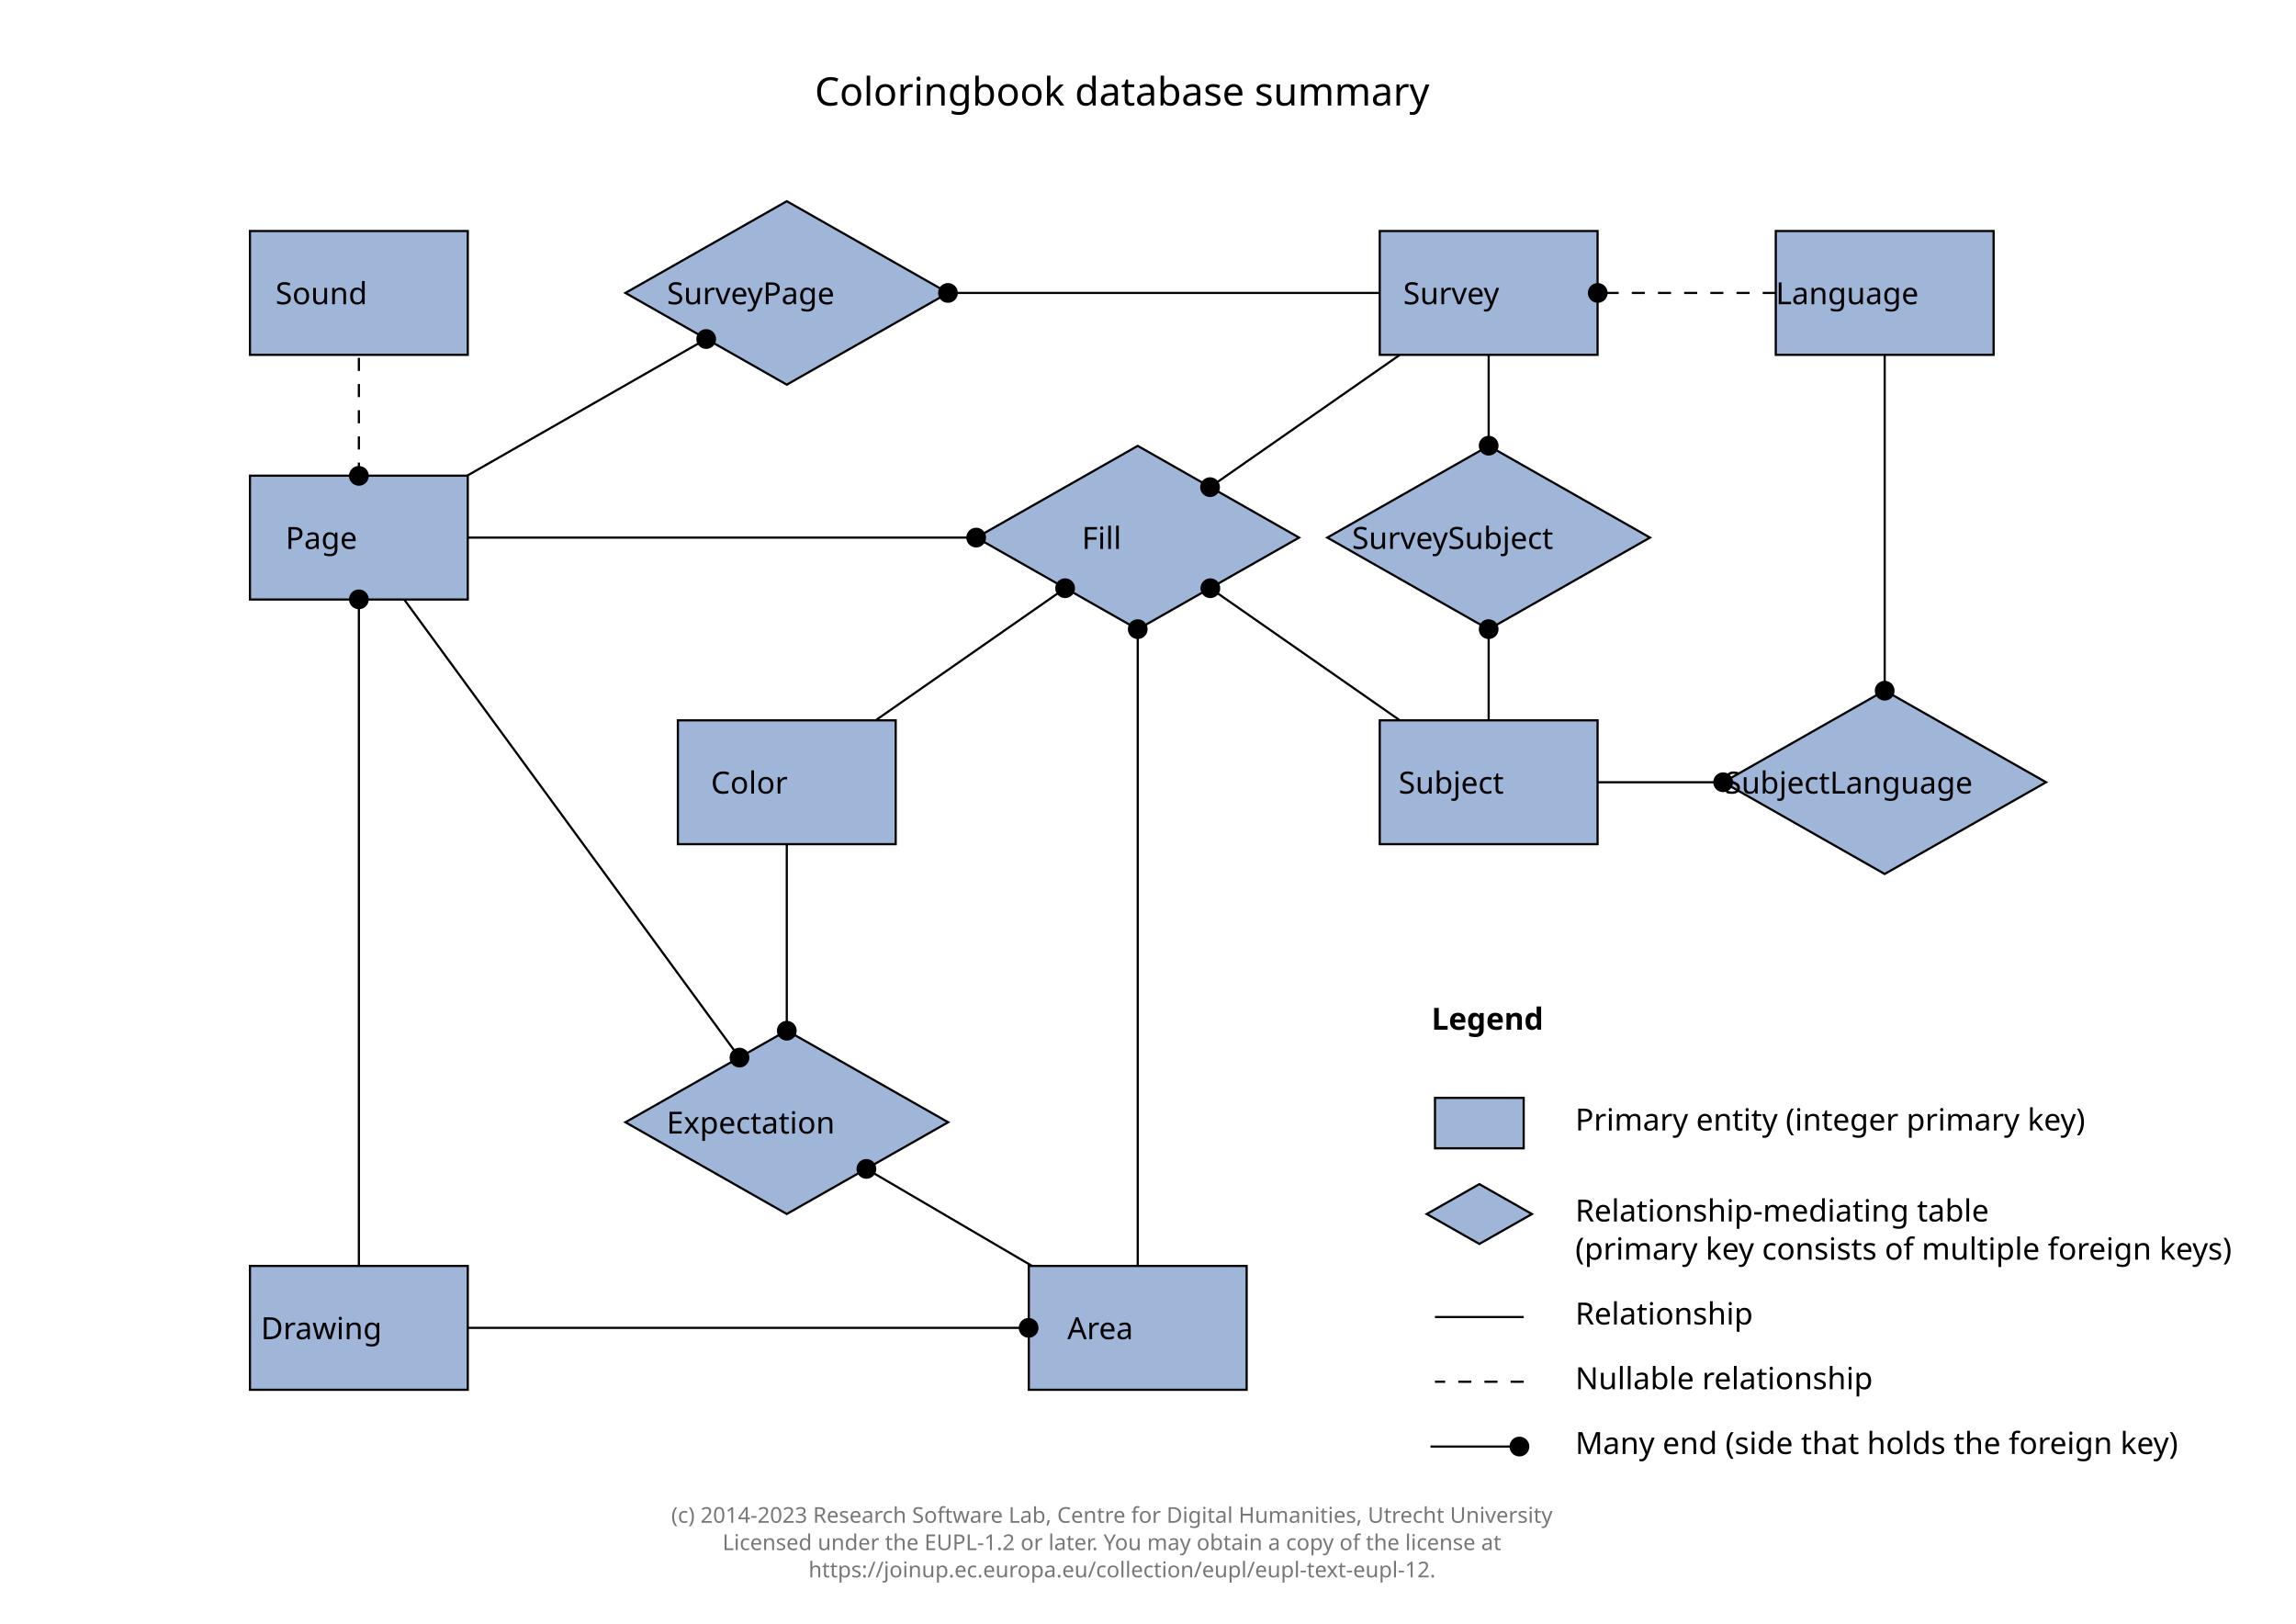
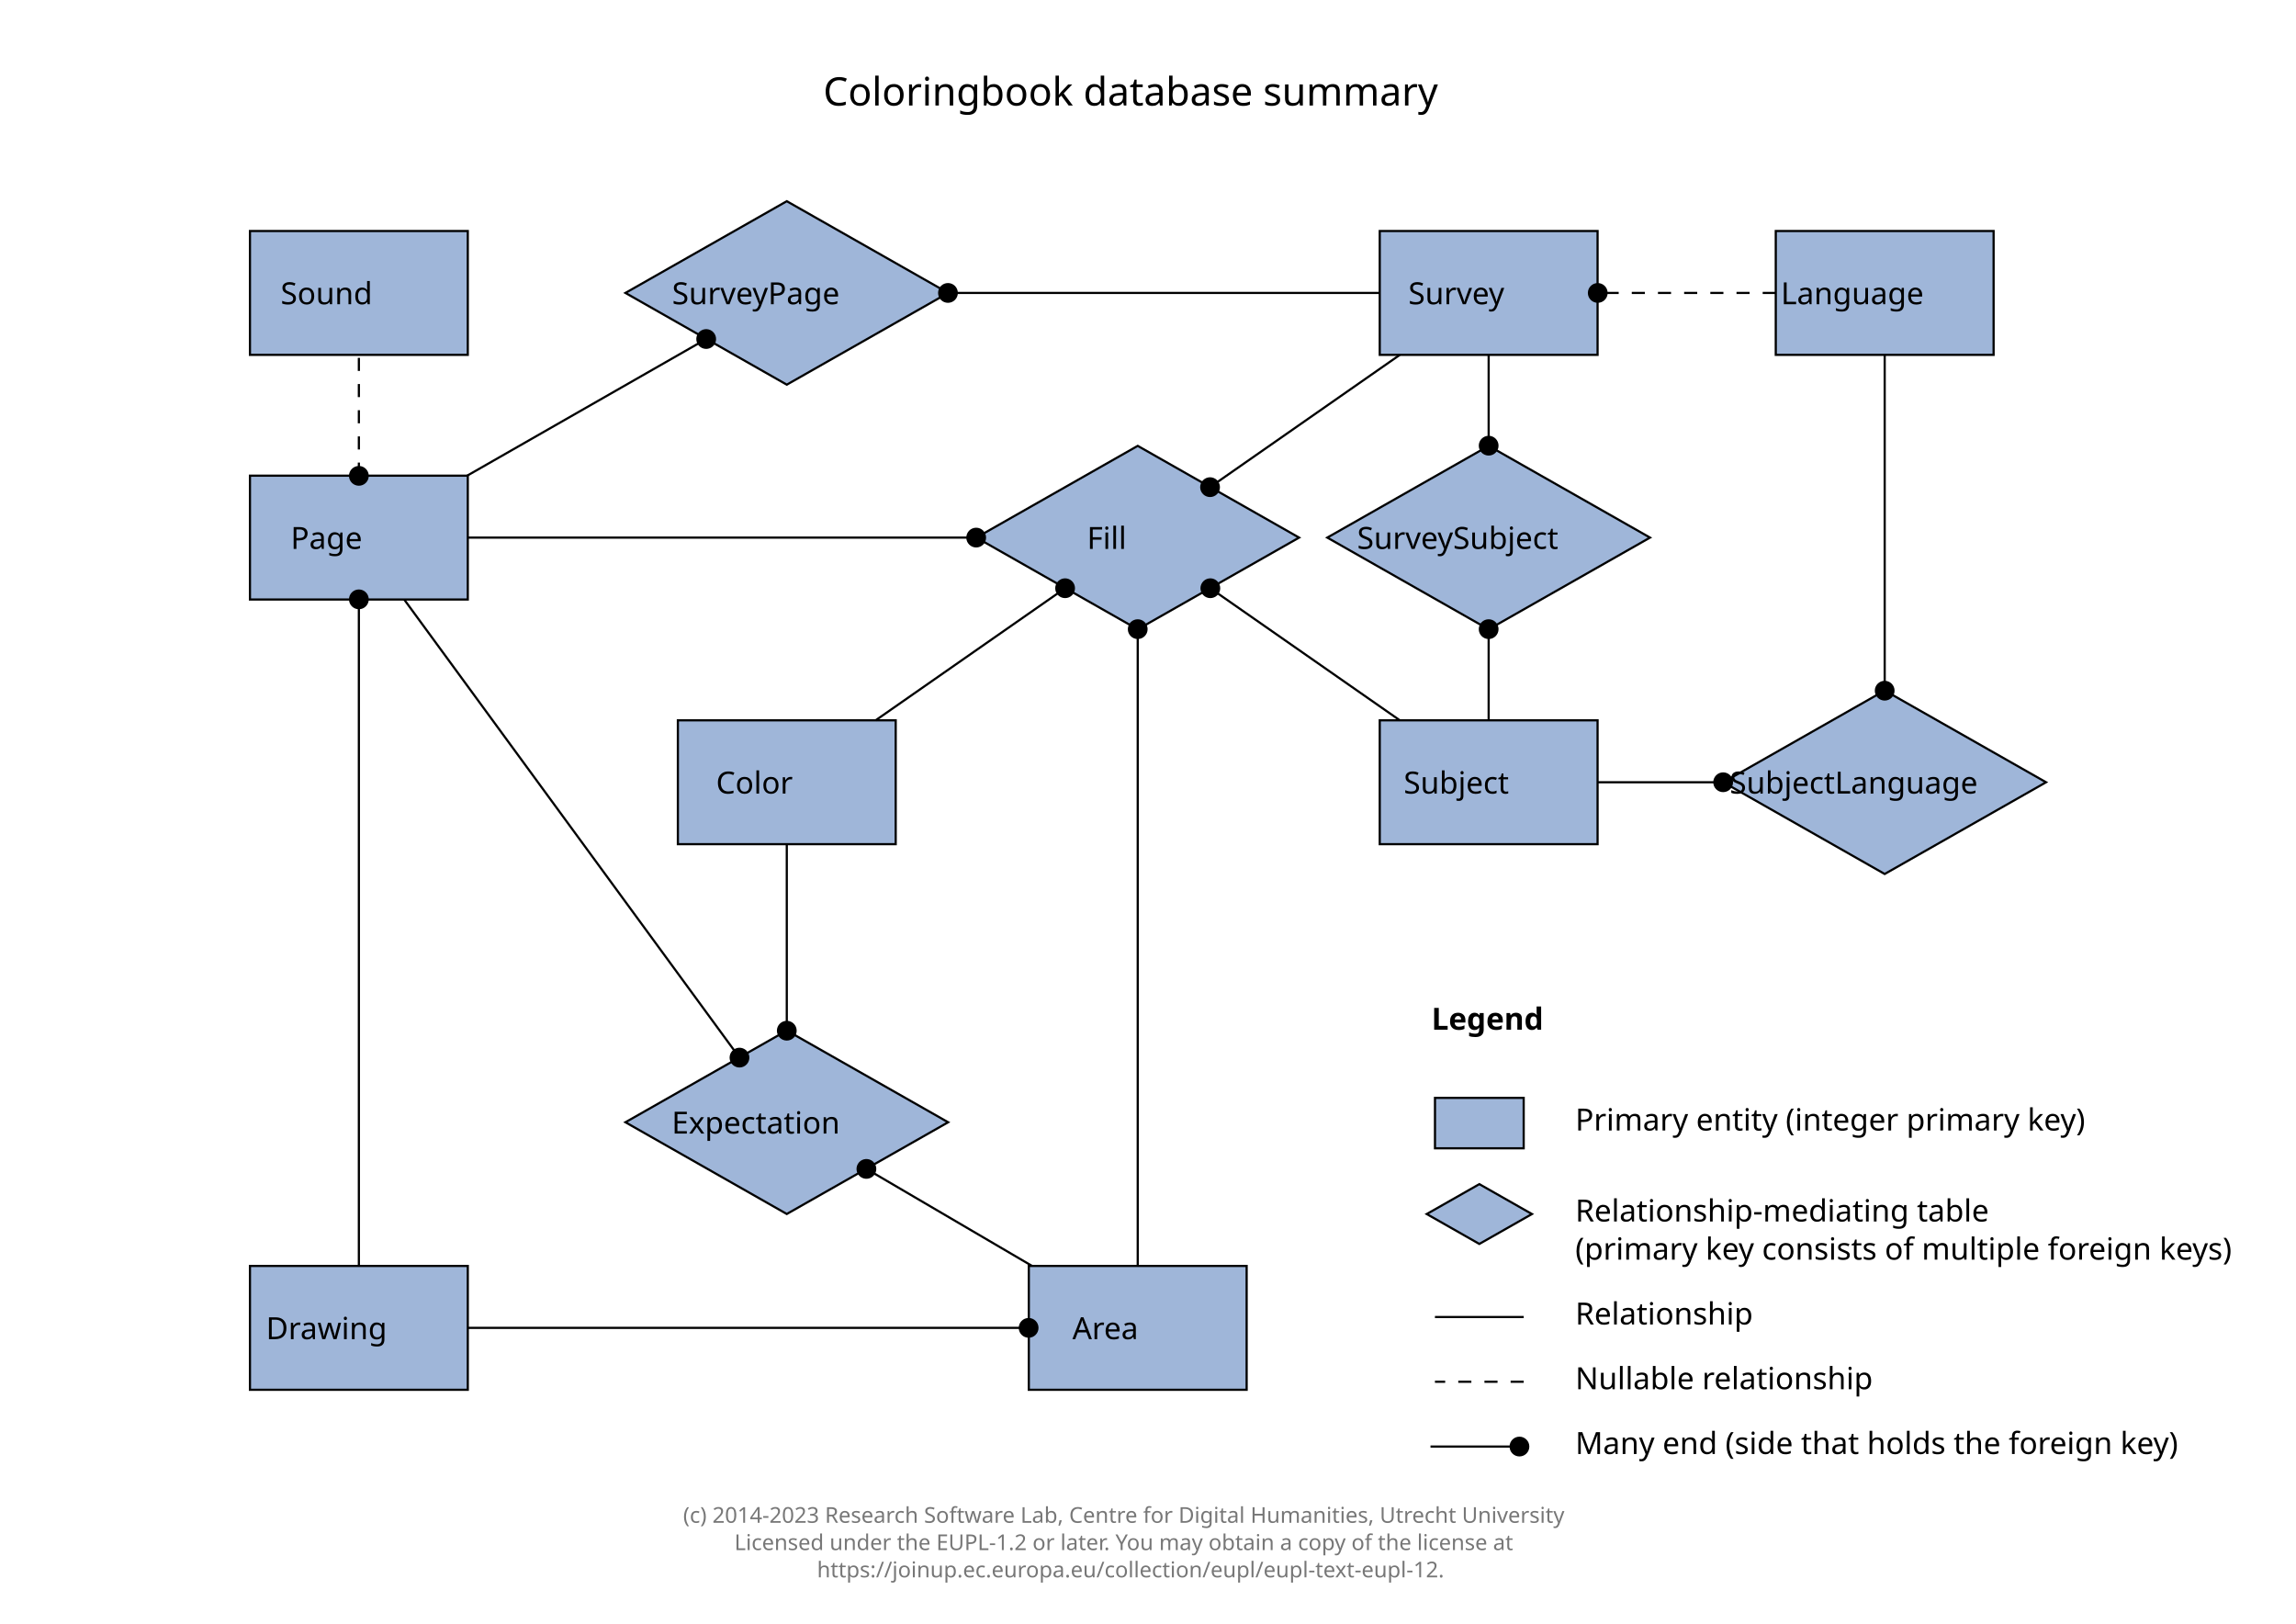
<svg xmlns="http://www.w3.org/2000/svg" width="1052.362" height="744.094" id="svg2" version="1.1">
  <defs id="defs4">
    <marker orient="auto" refY="0.0" refX="0.0" id="DotL" style="overflow:visible">
      <path id="path4198" d="M -2.5,-1.0 C -2.5,1.76 -4.74,4.0 -7.5,4.0 C -10.26,4.0 -12.5,1.76 -12.5,-1.0 C -12.5,-3.76 -10.26,-6.0 -7.5,-6.0 C -4.74,-6.0 -2.5,-3.76 -2.5,-1.0 z " style="fill-rule:evenodd;stroke:#000000;stroke-width:1.0pt" transform="scale(0.8) translate(7.4, 1)" />
    </marker>
  </defs>
  <g id="layer1" transform="translate(0,-308.2677)">
    <g id="g3759" transform="translate(-215.4511,-62.00787)">
      <rect transform="translate(0,308.2677)" y="83.027" x="77.773" height="56.753" width="99.843" id="rect2985" style="fill:#9fb6d9;fill-opacity:1;stroke:#000000;stroke-opacity:1" />
-       <text id="text3755" y="424.852" x="126.896" style="font-size:14px;font-style:normal;font-variant:normal;font-weight:normal;font-stretch:normal;text-align:center;line-height:125%;letter-spacing:0px;word-spacing:0px;text-anchor:middle;fill:#000000;fill-opacity:1;stroke:none;font-family:Optima;-inkscape-font-specification:Optima" xml:space="preserve">
-         <tspan y="424.852" x="126.896" id="tspan3757">bla</tspan>
+       <text id="text3755" y="424.852" x="126.896" style="font-style:normal;font-variant:normal;font-weight:normal;font-stretch:normal;line-height:0%;font-family:Optima;-inkscape-font-specification:Optima;text-align:center;letter-spacing:0px;word-spacing:0px;text-anchor:middle;fill:#000000;fill-opacity:1;stroke:none" xml:space="preserve">
+         <tspan y="424.852" x="126.896" id="tspan3757" style="font-size:14px;line-height:1.25">bla</tspan>
      </text>
    </g>
    <g transform="translate(-370.0815,44.14119)" id="g3843">
      <path id="path3845" d="m 211.383,419.672 73.958,-42.039 73.958,42.039 -73.958,42.039 z" style="fill:#9fb6d9;fill-opacity:1;stroke:#000000;stroke-width:1px;stroke-linecap:butt;stroke-linejoin:miter;stroke-opacity:1" />
-       <text id="text3847" y="424.852" x="285.187" style="font-size:14px;font-style:normal;font-weight:normal;text-align:center;line-height:125%;letter-spacing:0px;word-spacing:0px;text-anchor:middle;fill:#000000;fill-opacity:1;stroke:none;font-family:Optima;-inkscape-font-specification:Optima" xml:space="preserve">
-         <tspan y="424.852" x="285.187" id="tspan3849">bla</tspan>
+       <text id="text3847" y="424.852" x="285.187" style="font-style:normal;font-weight:normal;line-height:0%;font-family:Optima;-inkscape-font-specification:Optima;text-align:center;letter-spacing:0px;word-spacing:0px;text-anchor:middle;fill:#000000;fill-opacity:1;stroke:none" xml:space="preserve">
+         <tspan y="424.852" x="285.187" id="tspan3849" style="font-size:14px;line-height:1.25">bla</tspan>
      </text>
    </g>
    <g id="g5487">
      <g transform="translate(554.6255,247.0796)" id="g3775">
        <rect transform="translate(0,308.2677)" y="83.027" x="77.773" height="56.753" width="99.843" id="rect3777" style="fill:#9fb6d9;fill-opacity:1;stroke:#000000;stroke-opacity:1" />
-         <text id="text3779" y="424.852" x="126.896" style="font-size:14px;font-style:normal;font-variant:normal;font-weight:normal;font-stretch:normal;text-align:center;line-height:125%;letter-spacing:0px;word-spacing:0px;text-anchor:middle;fill:#000000;fill-opacity:1;stroke:none;font-family:Optima;-inkscape-font-specification:Optima" xml:space="preserve">
-           <tspan y="424.852" x="126.896" id="tspan3781">Subject</tspan>
+         <text id="text3779" y="424.852" x="126.896" style="font-style:normal;font-variant:normal;font-weight:normal;font-stretch:normal;line-height:0%;font-family:Optima;-inkscape-font-specification:Optima;text-align:center;letter-spacing:0px;word-spacing:0px;text-anchor:middle;fill:#000000;fill-opacity:1;stroke:none" xml:space="preserve">
+           <tspan y="424.852" x="126.896" id="tspan3781" style="font-size:14px;line-height:1.25">Subject</tspan>
        </text>
      </g>
      <g transform="translate(736.145,22.83929)" id="g3783">
        <rect transform="translate(0,308.2677)" y="83.027" x="77.773" height="56.753" width="99.843" id="rect3785" style="fill:#9fb6d9;fill-opacity:1;stroke:#000000;stroke-opacity:1" />
-         <text id="text3787" y="424.852" x="126.896" style="font-size:14px;font-style:normal;font-variant:normal;font-weight:normal;font-stretch:normal;text-align:center;line-height:125%;letter-spacing:0px;word-spacing:0px;text-anchor:middle;fill:#000000;fill-opacity:1;stroke:none;font-family:Optima;-inkscape-font-specification:Optima" xml:space="preserve">
-           <tspan y="424.852" x="126.896" id="tspan3789">Language</tspan>
+         <text id="text3787" y="424.852" x="126.896" style="font-style:normal;font-variant:normal;font-weight:normal;font-stretch:normal;line-height:0%;font-family:Optima;-inkscape-font-specification:Optima;text-align:center;letter-spacing:0px;word-spacing:0px;text-anchor:middle;fill:#000000;fill-opacity:1;stroke:none" xml:space="preserve">
+           <tspan y="424.852" x="126.896" id="tspan3789" style="font-size:14px;line-height:1.25">Language</tspan>
        </text>
      </g>
      <g transform="translate(578.4979,247.0796)" id="g3791">
        <path id="path3793" d="m 211.383,419.672 73.958,-42.039 73.958,42.039 -73.958,42.039 z" style="fill:#9fb6d9;fill-opacity:1;stroke:#000000;stroke-width:1px;stroke-linecap:butt;stroke-linejoin:miter;stroke-opacity:1" />
-         <text id="text3795" y="424.852" x="285.187" style="font-size:14px;font-style:normal;font-weight:normal;text-align:center;line-height:125%;letter-spacing:0px;word-spacing:0px;text-anchor:middle;fill:#000000;fill-opacity:1;stroke:none;font-family:Optima;-inkscape-font-specification:Optima" xml:space="preserve">
-           <tspan y="424.852" x="285.187" id="tspan3797">SubjectLanguage</tspan>
+         <text id="text3795" y="424.852" x="285.187" style="font-style:normal;font-weight:normal;line-height:0%;font-family:Optima;-inkscape-font-specification:Optima;text-align:center;letter-spacing:0px;word-spacing:0px;text-anchor:middle;fill:#000000;fill-opacity:1;stroke:none" xml:space="preserve">
+           <tspan y="424.852" x="285.187" id="tspan3797" style="font-size:14px;line-height:1.25">SubjectLanguage</tspan>
        </text>
      </g>
      <path id="path3799" d="m 732.241,666.751 57.64,0" style="fill:none;stroke:#000000;stroke-width:1px;stroke-linecap:butt;stroke-linejoin:miter;stroke-opacity:1;marker-start:none;marker-end:url(#DotL)" />
      <path id="path3801" d="m 863.839,624.712 0,-153.825" style="fill:none;stroke:#000000;stroke-width:1px;stroke-linecap:butt;stroke-linejoin:miter;stroke-opacity:1;marker-start:url(#DotL)" />
      <g id="g3803" transform="translate(36.79246,497.114)">
        <rect transform="translate(0,308.2677)" y="83.027" x="77.773" height="56.753" width="99.843" id="rect3805" style="fill:#9fb6d9;fill-opacity:1;stroke:#000000;stroke-opacity:1" />
-         <text id="text3807" y="424.852" x="126.896" style="font-size:14px;font-style:normal;font-variant:normal;font-weight:normal;font-stretch:normal;text-align:center;line-height:125%;letter-spacing:0px;word-spacing:0px;text-anchor:middle;fill:#000000;fill-opacity:1;stroke:none;font-family:Optima;-inkscape-font-specification:Optima" xml:space="preserve">
-           <tspan y="424.852" x="126.896" id="tspan3809">Drawing</tspan>
+         <text id="text3807" y="424.852" x="126.896" style="font-style:normal;font-variant:normal;font-weight:normal;font-stretch:normal;line-height:0%;font-family:Optima;-inkscape-font-specification:Optima;text-align:center;letter-spacing:0px;word-spacing:0px;text-anchor:middle;fill:#000000;fill-opacity:1;stroke:none" xml:space="preserve">
+           <tspan y="424.852" x="126.896" id="tspan3809" style="font-size:14px;line-height:1.25">Drawing</tspan>
        </text>
      </g>
      <g id="g3811" transform="translate(393.7764,497.114)">
        <rect transform="translate(0,308.2677)" y="83.027" x="77.773" height="56.753" width="99.843" id="rect3813" style="fill:#9fb6d9;fill-opacity:1;stroke:#000000;stroke-opacity:1" />
-         <text id="text3815" y="424.852" x="126.896" style="font-size:14px;font-style:normal;font-variant:normal;font-weight:normal;font-stretch:normal;text-align:center;line-height:125%;letter-spacing:0px;word-spacing:0px;text-anchor:middle;fill:#000000;fill-opacity:1;stroke:none;font-family:Optima;-inkscape-font-specification:Optima" xml:space="preserve">
-           <tspan y="424.852" x="126.896" id="tspan3817">Area</tspan>
+         <text id="text3815" y="424.852" x="126.896" style="font-style:normal;font-variant:normal;font-weight:normal;font-stretch:normal;line-height:0%;font-family:Optima;-inkscape-font-specification:Optima;text-align:center;letter-spacing:0px;word-spacing:0px;text-anchor:middle;fill:#000000;fill-opacity:1;stroke:none" xml:space="preserve">
+           <tspan y="424.852" x="126.896" id="tspan3817" style="font-size:14px;line-height:1.25">Area</tspan>
        </text>
      </g>
      <g id="g3819" transform="translate(36.79246,22.8393)">
        <rect transform="translate(0,308.2677)" y="83.027" x="77.773" height="56.753" width="99.843" id="rect3821" style="fill:#9fb6d9;fill-opacity:1;stroke:#000000;stroke-opacity:1" />
-         <text id="text3823" y="424.852" x="126.896" style="font-size:14px;font-style:normal;font-variant:normal;font-weight:normal;font-stretch:normal;text-align:center;line-height:125%;letter-spacing:0px;word-spacing:0px;text-anchor:middle;fill:#000000;fill-opacity:1;stroke:none;font-family:Optima;-inkscape-font-specification:Optima" xml:space="preserve">
-           <tspan y="424.852" x="126.896" id="tspan3825">Sound</tspan>
+         <text id="text3823" y="424.852" x="126.896" style="font-style:normal;font-variant:normal;font-weight:normal;font-stretch:normal;line-height:0%;font-family:Optima;-inkscape-font-specification:Optima;text-align:center;letter-spacing:0px;word-spacing:0px;text-anchor:middle;fill:#000000;fill-opacity:1;stroke:none" xml:space="preserve">
+           <tspan y="424.852" x="126.896" id="tspan3825" style="font-size:14px;line-height:1.25">Sound</tspan>
        </text>
      </g>
      <g id="g3827" transform="translate(36.79246,134.9595)">
        <rect transform="translate(0,308.2677)" y="83.027" x="77.773" height="56.753" width="99.843" id="rect3829" style="fill:#9fb6d9;fill-opacity:1;stroke:#000000;stroke-opacity:1" />
-         <text id="text3831" y="424.852" x="126.896" style="font-size:14px;font-style:normal;font-variant:normal;font-weight:normal;font-stretch:normal;text-align:center;line-height:125%;letter-spacing:0px;word-spacing:0px;text-anchor:middle;fill:#000000;fill-opacity:1;stroke:none;font-family:Optima;-inkscape-font-specification:Optima" xml:space="preserve">
-           <tspan y="424.852" x="126.896" id="tspan3833">Page</tspan>
+         <text id="text3831" y="424.852" x="126.896" style="font-style:normal;font-variant:normal;font-weight:normal;font-stretch:normal;line-height:0%;font-family:Optima;-inkscape-font-specification:Optima;text-align:center;letter-spacing:0px;word-spacing:0px;text-anchor:middle;fill:#000000;fill-opacity:1;stroke:none" xml:space="preserve">
+           <tspan y="424.852" x="126.896" id="tspan3833" style="font-size:14px;line-height:1.25">Page</tspan>
        </text>
      </g>
      <g id="g3835" transform="translate(232.9273,247.0796)">
        <rect transform="translate(0,308.2677)" y="83.027" x="77.773" height="56.753" width="99.843" id="rect3837" style="fill:#9fb6d9;fill-opacity:1;stroke:#000000;stroke-opacity:1" />
-         <text id="text3839" y="424.852" x="126.896" style="font-size:14px;font-style:normal;font-variant:normal;font-weight:normal;font-stretch:normal;text-align:center;line-height:125%;letter-spacing:0px;word-spacing:0px;text-anchor:middle;fill:#000000;fill-opacity:1;stroke:none;font-family:Optima;-inkscape-font-specification:Optima" xml:space="preserve">
-           <tspan y="424.852" x="126.896" id="tspan3841">Color</tspan>
+         <text id="text3839" y="424.852" x="126.896" style="font-style:normal;font-variant:normal;font-weight:normal;font-stretch:normal;line-height:0%;font-family:Optima;-inkscape-font-specification:Optima;text-align:center;letter-spacing:0px;word-spacing:0px;text-anchor:middle;fill:#000000;fill-opacity:1;stroke:none" xml:space="preserve">
+           <tspan y="424.852" x="126.896" id="tspan3841" style="font-size:14px;line-height:1.25">Color</tspan>
        </text>
      </g>
      <g transform="translate(75.28012,402.8922)" id="g3851">
        <path id="path3853" d="m 211.383,419.672 73.958,-42.039 73.958,42.039 -73.958,42.039 z" style="fill:#9fb6d9;fill-opacity:1;stroke:#000000;stroke-width:1px;stroke-linecap:butt;stroke-linejoin:miter;stroke-opacity:1" />
-         <text id="text3855" y="424.852" x="285.187" style="font-size:14px;font-style:normal;font-weight:normal;text-align:center;line-height:125%;letter-spacing:0px;word-spacing:0px;text-anchor:middle;fill:#000000;fill-opacity:1;stroke:none;font-family:Optima;-inkscape-font-specification:Optima" xml:space="preserve">
-           <tspan y="424.852" x="285.187" id="tspan3857">Expectation</tspan>
+         <text id="text3855" y="424.852" x="285.187" style="font-style:normal;font-weight:normal;line-height:0%;font-family:Optima;-inkscape-font-specification:Optima;text-align:center;letter-spacing:0px;word-spacing:0px;text-anchor:middle;fill:#000000;fill-opacity:1;stroke:none" xml:space="preserve">
+           <tspan y="424.852" x="285.187" id="tspan3857" style="font-size:14px;line-height:1.25">Expectation</tspan>
        </text>
      </g>
      <g id="g3859" transform="translate(554.6255,22.83928)">
        <rect transform="translate(0,308.2677)" y="83.027" x="77.773" height="56.753" width="99.843" id="rect3861" style="fill:#9fb6d9;fill-opacity:1;stroke:#000000;stroke-opacity:1" />
-         <text id="text3863" y="424.852" x="126.896" style="font-size:14px;font-style:normal;font-variant:normal;font-weight:normal;font-stretch:normal;text-align:center;line-height:125%;letter-spacing:0px;word-spacing:0px;text-anchor:middle;fill:#000000;fill-opacity:1;stroke:none;font-family:Optima;-inkscape-font-specification:Optima" xml:space="preserve">
-           <tspan y="424.852" x="126.896" id="tspan3865">Survey</tspan>
+         <text id="text3863" y="424.852" x="126.896" style="font-style:normal;font-variant:normal;font-weight:normal;font-stretch:normal;line-height:0%;font-family:Optima;-inkscape-font-specification:Optima;text-align:center;letter-spacing:0px;word-spacing:0px;text-anchor:middle;fill:#000000;fill-opacity:1;stroke:none" xml:space="preserve">
+           <tspan y="424.852" x="126.896" id="tspan3865" style="font-size:14px;line-height:1.25">Survey</tspan>
        </text>
      </g>
      <g transform="translate(396.9784,134.9595)" id="g3867">
        <path id="path3869" d="m 211.383,419.672 73.958,-42.039 73.958,42.039 -73.958,42.039 z" style="fill:#9fb6d9;fill-opacity:1;stroke:#000000;stroke-width:1px;stroke-linecap:butt;stroke-linejoin:miter;stroke-opacity:1" />
-         <text id="text3871" y="424.852" x="285.187" style="font-size:14px;font-style:normal;font-weight:normal;text-align:center;line-height:125%;letter-spacing:0px;word-spacing:0px;text-anchor:middle;fill:#000000;fill-opacity:1;stroke:none;font-family:Optima;-inkscape-font-specification:Optima" xml:space="preserve">
-           <tspan y="424.852" x="285.187" id="tspan3873">SurveySubject</tspan>
+         <text id="text3871" y="424.852" x="285.187" style="font-style:normal;font-weight:normal;line-height:0%;font-family:Optima;-inkscape-font-specification:Optima;text-align:center;letter-spacing:0px;word-spacing:0px;text-anchor:middle;fill:#000000;fill-opacity:1;stroke:none" xml:space="preserve">
+           <tspan y="424.852" x="285.187" id="tspan3873" style="font-size:14px;line-height:1.25">SurveySubject</tspan>
        </text>
      </g>
      <g transform="translate(75.28012,22.83929)" id="g3875">
        <path id="path3877" d="m 211.383,419.672 73.958,-42.039 73.958,42.039 -73.958,42.039 z" style="fill:#9fb6d9;fill-opacity:1;stroke:#000000;stroke-width:1px;stroke-linecap:butt;stroke-linejoin:miter;stroke-opacity:1" />
-         <text id="text3879" y="424.852" x="285.187" style="font-size:14px;font-style:normal;font-weight:normal;text-align:center;line-height:125%;letter-spacing:0px;word-spacing:0px;text-anchor:middle;fill:#000000;fill-opacity:1;stroke:none;font-family:Optima;-inkscape-font-specification:Optima" xml:space="preserve">
-           <tspan y="424.852" x="285.187" id="tspan3881">SurveyPage</tspan>
+         <text id="text3879" y="424.852" x="285.187" style="font-style:normal;font-weight:normal;line-height:0%;font-family:Optima;-inkscape-font-specification:Optima;text-align:center;letter-spacing:0px;word-spacing:0px;text-anchor:middle;fill:#000000;fill-opacity:1;stroke:none" xml:space="preserve">
+           <tspan y="424.852" x="285.187" id="tspan3881" style="font-size:14px;line-height:1.25">SurveyPage</tspan>
        </text>
      </g>
      <g transform="translate(236.1293,134.9595)" id="g3891">
        <path id="path3893" d="m 211.383,419.672 73.958,-42.039 73.958,42.039 -73.958,42.039 z" style="fill:#9fb6d9;fill-opacity:1;stroke:#000000;stroke-width:1px;stroke-linecap:butt;stroke-linejoin:miter;stroke-opacity:1" />
-         <text id="text3895" y="424.852" x="285.187" style="font-size:14px;font-style:normal;font-weight:normal;text-align:center;line-height:125%;letter-spacing:0px;word-spacing:0px;text-anchor:middle;fill:#000000;fill-opacity:1;stroke:none;font-family:Optima;-inkscape-font-specification:Optima" xml:space="preserve">
-           <tspan y="424.852" x="285.187" id="tspan3897">Fill</tspan>
+         <text id="text3895" y="424.852" x="285.187" style="font-style:normal;font-weight:normal;line-height:0%;font-family:Optima;-inkscape-font-specification:Optima;text-align:center;letter-spacing:0px;word-spacing:0px;text-anchor:middle;fill:#000000;fill-opacity:1;stroke:none" xml:space="preserve">
+           <tspan y="424.852" x="285.187" id="tspan3897" style="font-size:14px;line-height:1.25">Fill</tspan>
        </text>
      </g>
      <path id="path3899" d="m 641.61,638.375 -86.92,-60.587" style="fill:none;stroke:#000000;stroke-width:1px;stroke-linecap:butt;stroke-linejoin:miter;stroke-opacity:1;marker-start:none;marker-end:url(#DotL)" />
      <path id="path3901" d="m 554.691,531.475 86.92,-60.587" style="fill:none;stroke:#000000;stroke-width:1px;stroke-linecap:butt;stroke-linejoin:miter;stroke-opacity:1;marker-start:url(#DotL)" />
      <path id="path3903" d="m 682.32,470.887 10e-6,41.704" style="fill:none;stroke:#000000;stroke-width:1px;stroke-linecap:butt;stroke-linejoin:miter;stroke-opacity:1;marker-start:none;marker-end:url(#DotL)" />
      <path id="path3905" d="m 682.32,596.67 0,41.704" style="fill:none;stroke:#000000;stroke-width:1px;stroke-linecap:butt;stroke-linejoin:miter;stroke-opacity:1;marker-start:url(#DotL)" />
-       <path id="path3907" d="m 214.408,916.786 257.141,0" style="fill:none;stroke:#000000;stroke-width:1px;stroke-linecap:butt;stroke-linejoin:miter;stroke-opacity:1;marker-start:none;marker-end:url(#DotL)" />
+       <path id="path3907" d="M 214.408,916.786 H 471.549" style="fill:none;stroke:#000000;stroke-width:1px;stroke-linecap:butt;stroke-linejoin:miter;stroke-opacity:1;marker-start:none;marker-end:url(#DotL)" />
      <path id="path3909" d="M 473.028,888.409 397.044,843.9" style="fill:none;stroke:#000000;stroke-width:1px;stroke-linecap:butt;stroke-linejoin:miter;stroke-opacity:1;marker-start:none;marker-end:url(#DotL)" />
      <path id="path3911" d="m 360.621,780.525 0,-85.397" style="fill:none;stroke:#000000;stroke-width:1px;stroke-linecap:butt;stroke-linejoin:miter;stroke-opacity:1;marker-start:url(#DotL)" />
      <path id="path3913" d="m 401.331,638.375 86.92,-60.587" style="fill:none;stroke:#000000;stroke-width:1px;stroke-linecap:butt;stroke-linejoin:miter;stroke-opacity:1;marker-start:none;marker-end:url(#DotL)" />
      <path id="path3915" d="m 521.471,596.67 0,291.739" style="fill:none;stroke:#000000;stroke-width:1px;stroke-linecap:butt;stroke-linejoin:miter;stroke-opacity:1;marker-start:url(#DotL)" />
      <path id="path3917" d="m 164.487,583.008 0,305.402" style="fill:none;stroke:#000000;stroke-width:1px;stroke-linecap:butt;stroke-linejoin:miter;stroke-opacity:1;marker-start:url(#DotL)" />
-       <path id="path3919" d="m 164.487,526.255 0,-55.367" style="fill:none;stroke:#000000;stroke-width:1;stroke-linecap:butt;stroke-linejoin:miter;stroke-miterlimit:4;stroke-opacity:1;stroke-dasharray:6, 6;stroke-dashoffset:0;marker-start:url(#DotL)" />
+       <path id="path3919" d="m 164.487,526.255 0,-55.367" style="fill:none;stroke:#000000;stroke-width:1;stroke-linecap:butt;stroke-linejoin:miter;stroke-miterlimit:4;stroke-dasharray:6, 6;stroke-dashoffset:0;stroke-opacity:1;marker-start:url(#DotL)" />
      <path id="path3921" d="M 214.126,526.255 323.747,463.59" style="fill:none;stroke:#000000;stroke-width:1px;stroke-linecap:butt;stroke-linejoin:miter;stroke-opacity:1;marker-start:none;marker-end:url(#DotL)" />
      <path id="path3923" d="m 434.579,442.511 197.819,-10e-6" style="fill:none;stroke:#000000;stroke-width:1px;stroke-linecap:butt;stroke-linejoin:miter;stroke-opacity:1;marker-start:url(#DotL)" />
      <path id="path3925" d="M 338.89,792.877 185.259,583.008" style="fill:none;stroke:#000000;stroke-width:1px;stroke-linecap:butt;stroke-linejoin:miter;stroke-opacity:1;marker-start:url(#DotL)" />
-       <path id="path3927" d="m 813.918,442.511 -81.676,-10e-6" style="fill:none;stroke:#000000;stroke-width:1;stroke-linecap:butt;stroke-linejoin:miter;stroke-miterlimit:4;stroke-opacity:1;stroke-dasharray:6, 6;stroke-dashoffset:0;marker-start:none;marker-end:url(#DotL)" />
+       <path id="path3927" d="m 813.918,442.511 -81.676,-10e-6" style="fill:none;stroke:#000000;stroke-width:1;stroke-linecap:butt;stroke-linejoin:miter;stroke-miterlimit:4;stroke-dasharray:6, 6;stroke-dashoffset:0;stroke-opacity:1;marker-start:none;marker-end:url(#DotL)" />
      <path id="path3929" d="m 214.408,554.631 233.104,0" style="fill:none;stroke:#000000;stroke-width:1px;stroke-linecap:butt;stroke-linejoin:miter;stroke-opacity:1;marker-start:none;marker-end:url(#DotL)" />
    </g>
-     <text xml:space="preserve" style="font-size:18px;font-style:normal;font-variant:normal;font-weight:normal;font-stretch:normal;text-align:center;line-height:125%;letter-spacing:0px;word-spacing:0px;text-anchor:middle;fill:#000000;fill-opacity:1;stroke:none;font-family:Optima;-inkscape-font-specification:Optima" x="526.001" y="356.613" id="text3931">
-       <tspan id="tspan3933" x="526.001" y="356.613">Coloringbook database summary</tspan>
+     <text xml:space="preserve" style="font-style:normal;font-variant:normal;font-weight:normal;font-stretch:normal;line-height:0%;font-family:Optima;-inkscape-font-specification:Optima;text-align:center;letter-spacing:0px;word-spacing:0px;text-anchor:middle;fill:#000000;fill-opacity:1;stroke:none" x="526.001" y="356.613" id="text3931">
+       <tspan id="tspan3933" x="526.001" y="356.613" style="font-size:18px;line-height:1.25">Coloringbook database summary</tspan>
    </text>
    <g id="g5589" transform="translate(-37.83531,-8.407847)">
      <g transform="translate(0,1.0943524e-5)" id="g5561">
        <g transform="matrix(0.4071658,0,0,0.4071658,663.8899,660.477)" id="g4007">
          <rect style="fill:#9fb6d9;fill-opacity:1;stroke:#000000;stroke-width:2.456;stroke-opacity:1" id="rect4009" width="99.843" height="56.753" x="77.773" y="83.027" transform="translate(0,308.2677)" />
        </g>
-         <text xml:space="preserve" style="font-size:14px;font-style:normal;font-variant:normal;font-weight:normal;font-stretch:normal;line-height:125%;letter-spacing:0px;word-spacing:0px;fill:#000000;fill-opacity:1;stroke:none;font-family:Optima;-inkscape-font-specification:Optima" x="759.859" y="834.741" id="text4023">
-           <tspan id="tspan4025" x="759.859" y="834.741">Primary entity (integer primary key)</tspan>
+         <text xml:space="preserve" style="font-style:normal;font-variant:normal;font-weight:normal;font-stretch:normal;line-height:0%;font-family:Optima;-inkscape-font-specification:Optima;letter-spacing:0px;word-spacing:0px;fill:#000000;fill-opacity:1;stroke:none" x="759.859" y="834.741" id="text4023">
+           <tspan id="tspan4025" x="759.859" y="834.741" style="font-size:14px;line-height:1.25">Primary entity (integer primary key)</tspan>
        </text>
      </g>
      <g transform="translate(0,-1.542497)" id="g5567">
        <g id="g4015" transform="matrix(0.3259792,0,0,0.3259792,622.8672,737.7689)">
          <path style="fill:#9fb6d9;fill-opacity:1;stroke:#000000;stroke-width:3.068px;stroke-linecap:butt;stroke-linejoin:miter;stroke-opacity:1" d="m 211.383,419.672 73.958,-42.039 73.958,42.039 -73.958,42.039 z" id="path4017" />
        </g>
-         <text xml:space="preserve" style="font-size:14px;font-style:normal;font-variant:normal;font-weight:normal;font-stretch:normal;line-height:125%;letter-spacing:0px;word-spacing:0px;fill:#000000;fill-opacity:1;stroke:none;font-family:Optima;-inkscape-font-specification:Optima" x="759.859" y="877.982" id="text4027">
-           <tspan x="759.859" y="877.982" id="tspan4031">Relationship-mediating table</tspan>
-           <tspan x="759.859" y="895.482" id="tspan5559">(primary key consists of multiple foreign keys)</tspan>
+         <text xml:space="preserve" style="font-style:normal;font-variant:normal;font-weight:normal;font-stretch:normal;line-height:0%;font-family:Optima;-inkscape-font-specification:Optima;letter-spacing:0px;word-spacing:0px;fill:#000000;fill-opacity:1;stroke:none" x="759.859" y="877.982" id="text4027">
+           <tspan x="759.859" y="877.982" id="tspan4031" style="font-size:14px;line-height:1.25">Relationship-mediating table</tspan>
+           <tspan x="759.859" y="895.482" id="tspan5559" style="font-size:14px;line-height:1.25">(primary key consists of multiple foreign keys)</tspan>
        </text>
      </g>
-       <text id="text4051" y="788.566" x="693.922" style="font-size:14px;font-style:normal;font-variant:normal;font-weight:bold;font-stretch:normal;line-height:125%;letter-spacing:0px;word-spacing:0px;fill:#000000;fill-opacity:1;stroke:none;font-family:Optima;-inkscape-font-specification:Optima Bold" xml:space="preserve">
-         <tspan y="788.566" x="693.922" id="tspan4053">Legend</tspan>
+       <text id="text4051" y="788.566" x="693.922" style="font-style:normal;font-variant:normal;font-weight:bold;font-stretch:normal;line-height:0%;font-family:Optima;-inkscape-font-specification:'Optima Bold';letter-spacing:0px;word-spacing:0px;fill:#000000;fill-opacity:1;stroke:none" xml:space="preserve">
+         <tspan y="788.566" x="693.922" id="tspan4053" style="font-size:14px;line-height:1.25">Legend</tspan>
      </text>
      <g transform="translate(0,-19.19013)" id="g5579">
-         <text xml:space="preserve" style="font-size:14px;font-style:normal;font-variant:normal;font-weight:normal;font-stretch:normal;line-height:125%;letter-spacing:0px;word-spacing:0px;fill:#000000;fill-opacity:1;stroke:none;font-family:Optima;-inkscape-font-specification:Optima" x="759.859" y="972.488" id="text4043">
-           <tspan id="tspan4045" x="759.859" y="972.488">Nullable relationship</tspan>
+         <text xml:space="preserve" style="font-style:normal;font-variant:normal;font-weight:normal;font-stretch:normal;line-height:0%;font-family:Optima;-inkscape-font-specification:Optima;letter-spacing:0px;word-spacing:0px;fill:#000000;fill-opacity:1;stroke:none" x="759.859" y="972.488" id="text4043">
+           <tspan id="tspan4045" x="759.859" y="972.488" style="font-size:14px;line-height:1.25">Nullable relationship</tspan>
        </text>
-         <path id="path4125" d="m 736.227,969.079 -40.688,-10e-6" style="fill:none;stroke:#000000;stroke-width:1;stroke-linecap:butt;stroke-linejoin:miter;stroke-miterlimit:4;stroke-opacity:1;stroke-dasharray:6, 6;stroke-dashoffset:0" />
+         <path id="path4125" d="m 736.227,969.079 -40.688,-10e-6" style="fill:none;stroke:#000000;stroke-width:1;stroke-linecap:butt;stroke-linejoin:miter;stroke-miterlimit:4;stroke-dasharray:6, 6;stroke-dashoffset:0;stroke-opacity:1" />
      </g>
      <g transform="translate(0,-7.859811)" id="g5574">
-         <text xml:space="preserve" style="font-size:14px;font-style:normal;font-variant:normal;font-weight:normal;font-stretch:normal;line-height:125%;letter-spacing:0px;word-spacing:0px;fill:#000000;fill-opacity:1;stroke:none;font-family:Optima;-inkscape-font-specification:Optima" x="759.859" y="931.499" id="text4035">
-           <tspan x="759.859" y="931.499" id="tspan4039">Relationship</tspan>
+         <text xml:space="preserve" style="font-style:normal;font-variant:normal;font-weight:normal;font-stretch:normal;line-height:0%;font-family:Optima;-inkscape-font-specification:Optima;letter-spacing:0px;word-spacing:0px;fill:#000000;fill-opacity:1;stroke:none" x="759.859" y="931.499" id="text4035">
+           <tspan x="759.859" y="931.499" id="tspan4039" style="font-size:14px;line-height:1.25">Relationship</tspan>
        </text>
-         <path style="fill:none;stroke:#000000;stroke-width:1;stroke-linecap:butt;stroke-linejoin:miter;stroke-miterlimit:4;stroke-opacity:1;stroke-dasharray:none;stroke-dashoffset:0" d="m 736.227,928.09 -40.688,-10e-6" id="path4129" />
+         <path style="fill:none;stroke:#000000;stroke-width:1;stroke-linecap:butt;stroke-linejoin:miter;stroke-miterlimit:4;stroke-dasharray:none;stroke-dashoffset:0;stroke-opacity:1" d="m 736.227,928.09 -40.688,-10e-6" id="path4129" />
      </g>
      <g transform="translate(0,-27.3255)" id="g5584">
-         <text xml:space="preserve" style="font-size:14px;font-style:normal;font-variant:normal;font-weight:normal;font-stretch:normal;line-height:125%;letter-spacing:0px;word-spacing:0px;fill:#000000;fill-opacity:1;stroke:none;font-family:Optima;-inkscape-font-specification:Optima" x="759.859" y="1010.323" id="text4047">
-           <tspan id="tspan4049" x="759.859" y="1010.323">Many end (side that holds the foreign key)</tspan>
+         <text xml:space="preserve" style="font-style:normal;font-variant:normal;font-weight:normal;font-stretch:normal;line-height:0%;font-family:Optima;-inkscape-font-specification:Optima;letter-spacing:0px;word-spacing:0px;fill:#000000;fill-opacity:1;stroke:none" x="759.859" y="1010.323" id="text4047">
+           <tspan id="tspan4049" x="759.859" y="1010.323" style="font-size:14px;line-height:1.25">Many end (side that holds the foreign key)</tspan>
        </text>
-         <path id="path4131" d="m 734.187,1006.914 -40.688,0" style="fill:none;stroke:#000000;stroke-width:1;stroke-linecap:butt;stroke-linejoin:miter;stroke-miterlimit:4;stroke-opacity:1;stroke-dasharray:none;stroke-dashoffset:0;marker-start:url(#DotL);marker-end:none" />
+         <path id="path4131" d="M 734.187,1006.914 H 693.499" style="fill:none;stroke:#000000;stroke-width:1;stroke-linecap:butt;stroke-linejoin:miter;stroke-miterlimit:4;stroke-dasharray:none;stroke-dashoffset:0;stroke-opacity:1;marker-start:url(#DotL);marker-end:none" />
      </g>
    </g>
-     <text id="text5616" y="1006.119" x="526.001" style="font-size:18px;font-style:normal;font-variant:normal;font-weight:normal;font-stretch:normal;text-align:center;line-height:125%;letter-spacing:0px;word-spacing:0px;text-anchor:middle;fill:#000000;fill-opacity:1;stroke:none;font-family:Optima;-inkscape-font-specification:Optima" xml:space="preserve">
+     <text id="text5616" y="1006.119" x="526.001" style="font-style:normal;font-variant:normal;font-weight:normal;font-stretch:normal;line-height:0%;font-family:Optima;-inkscape-font-specification:Optima;text-align:center;letter-spacing:0px;word-spacing:0px;text-anchor:middle;fill:#000000;fill-opacity:1;stroke:none" xml:space="preserve">
      <tspan y="1006.119" x="526.001" style="font-size:10px;line-height:1.25;fill:#777777;fill-opacity:1" id="tspan5620">(c) 2014-2023 Research Software Lab, Centre for Digital Humanities, Utrecht University</tspan>
      <tspan y="1018.619" x="526.001" style="font-size:10px;line-height:1.25;fill:#777777;fill-opacity:1" id="tspan1">Licensed under the EUPL-1.2 or later. You may obtain a copy of the license at</tspan>
      <tspan y="1031.119" x="526.001" style="font-size:10px;line-height:1.25;fill:#777777;fill-opacity:1" id="tspan2">https://joinup.ec.europa.eu/collection/eupl/eupl-text-eupl-12.</tspan>
    </text>
  </g>
</svg>
